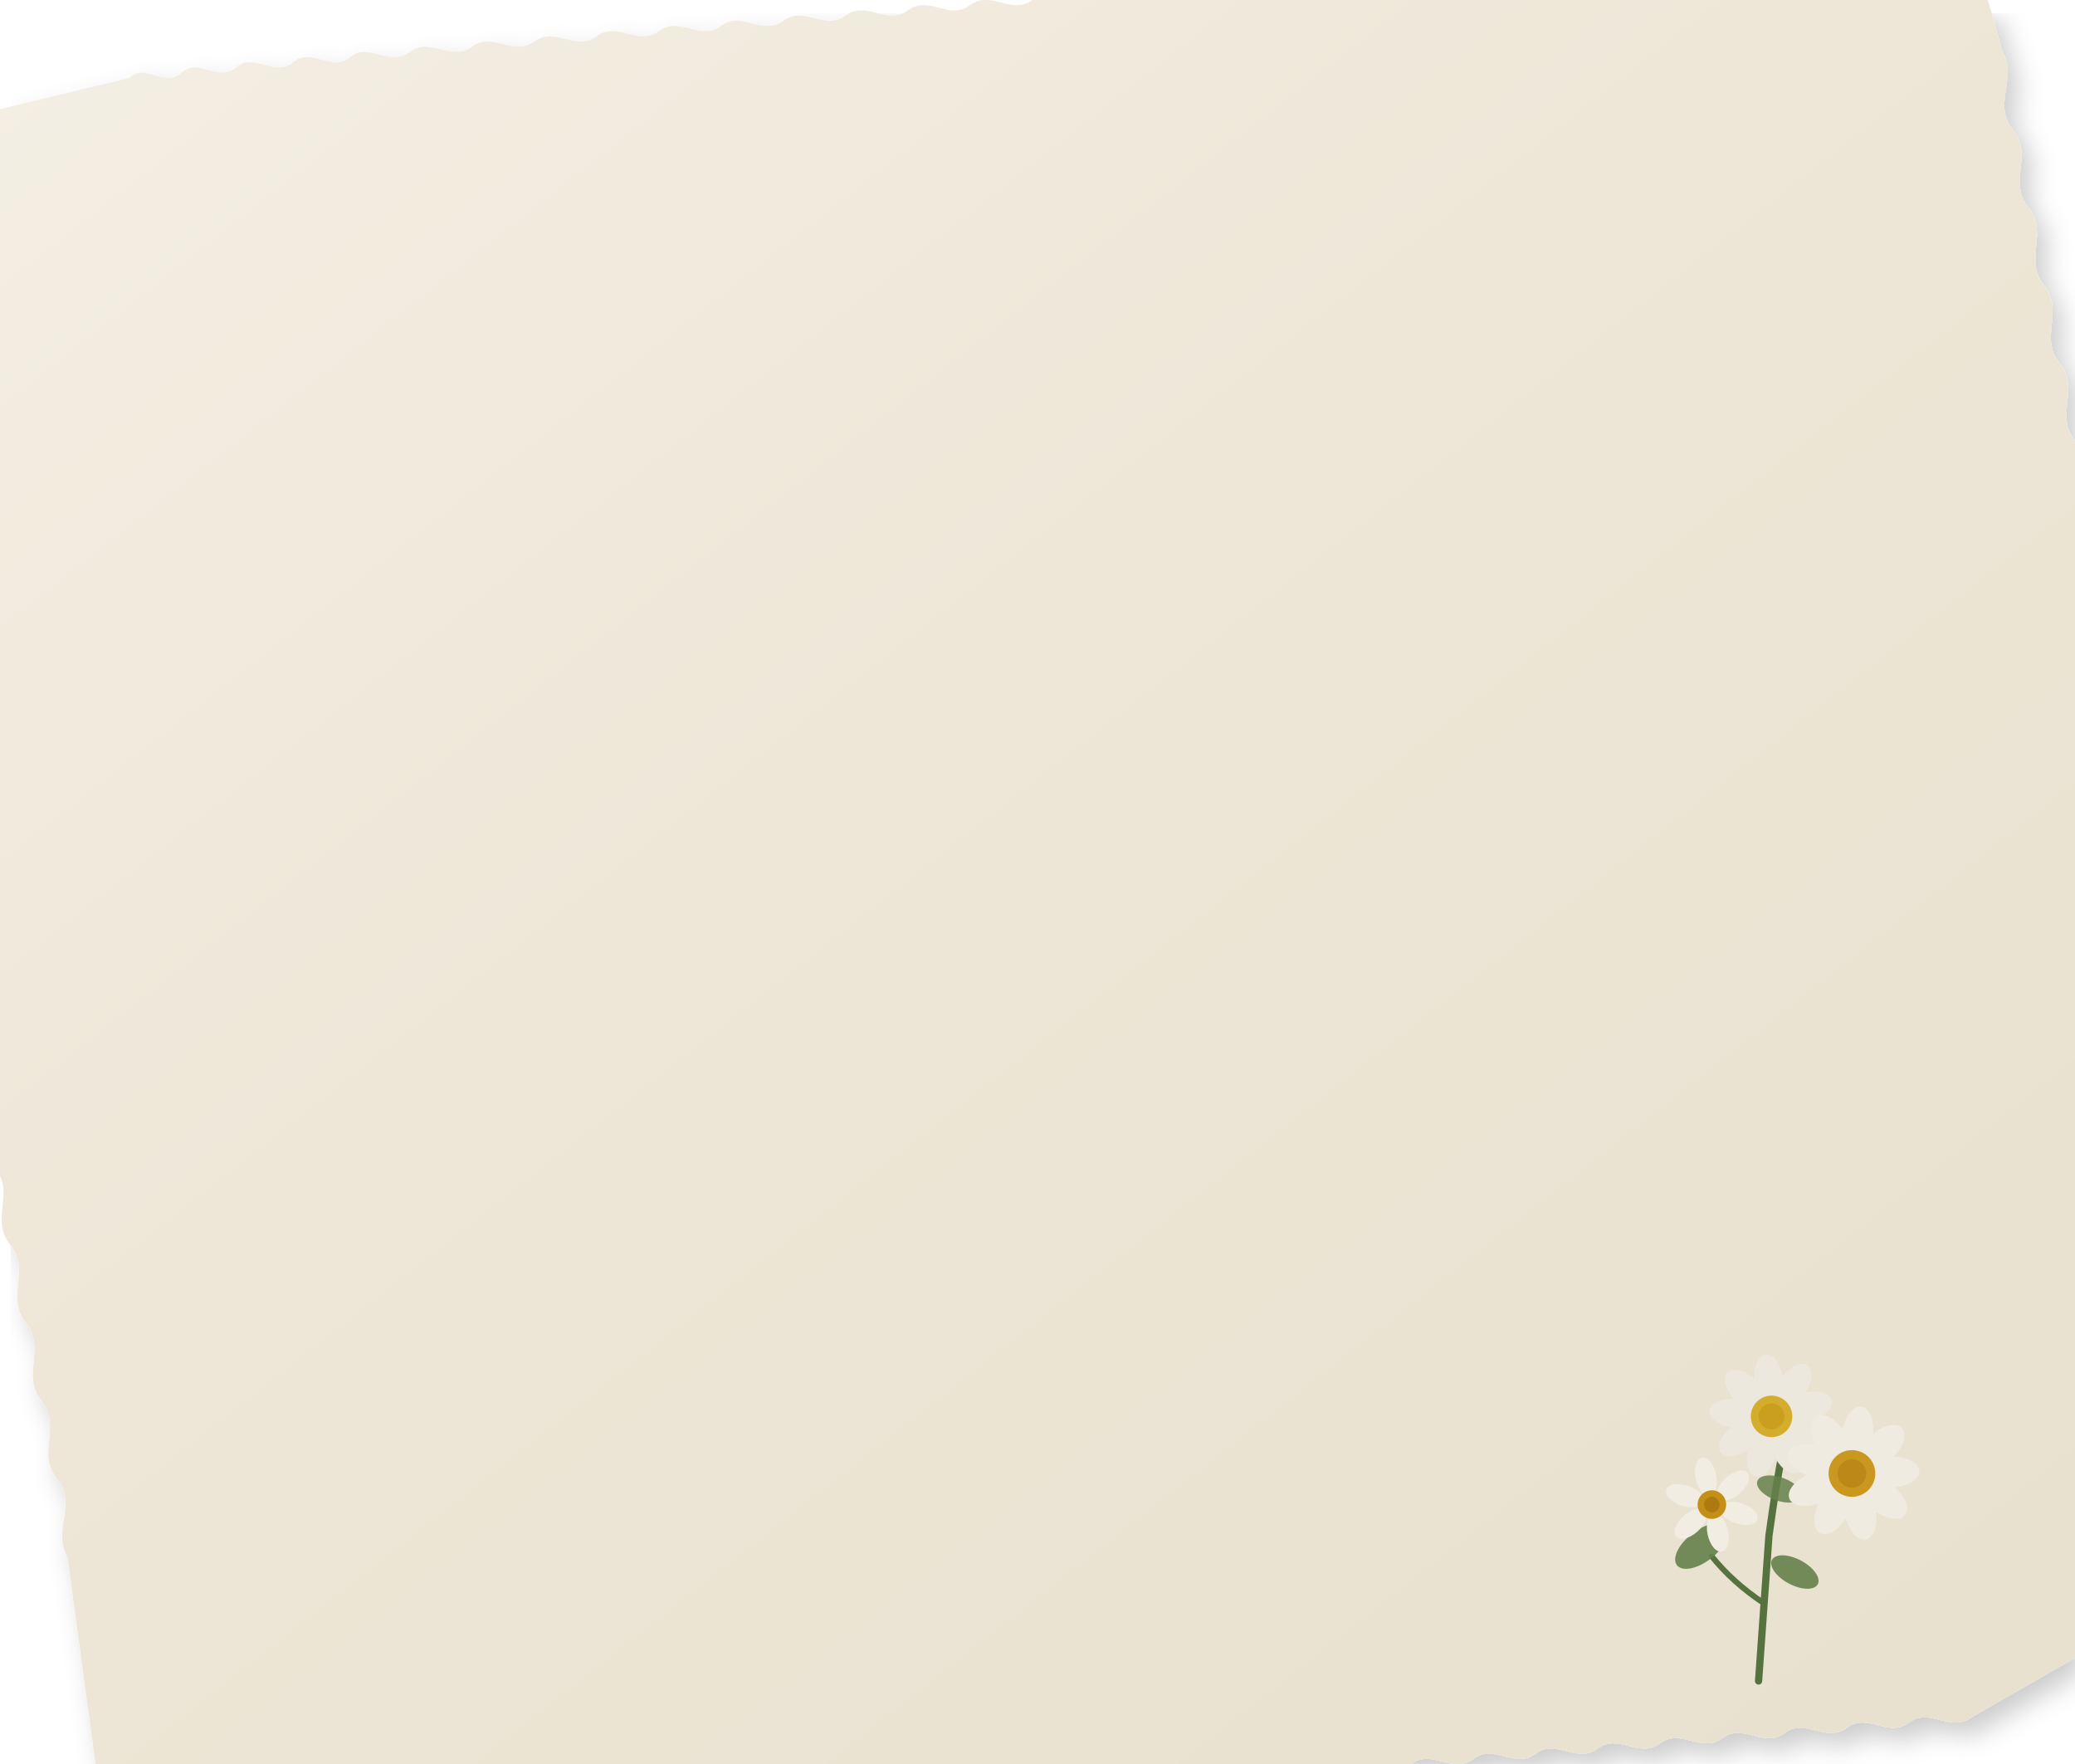
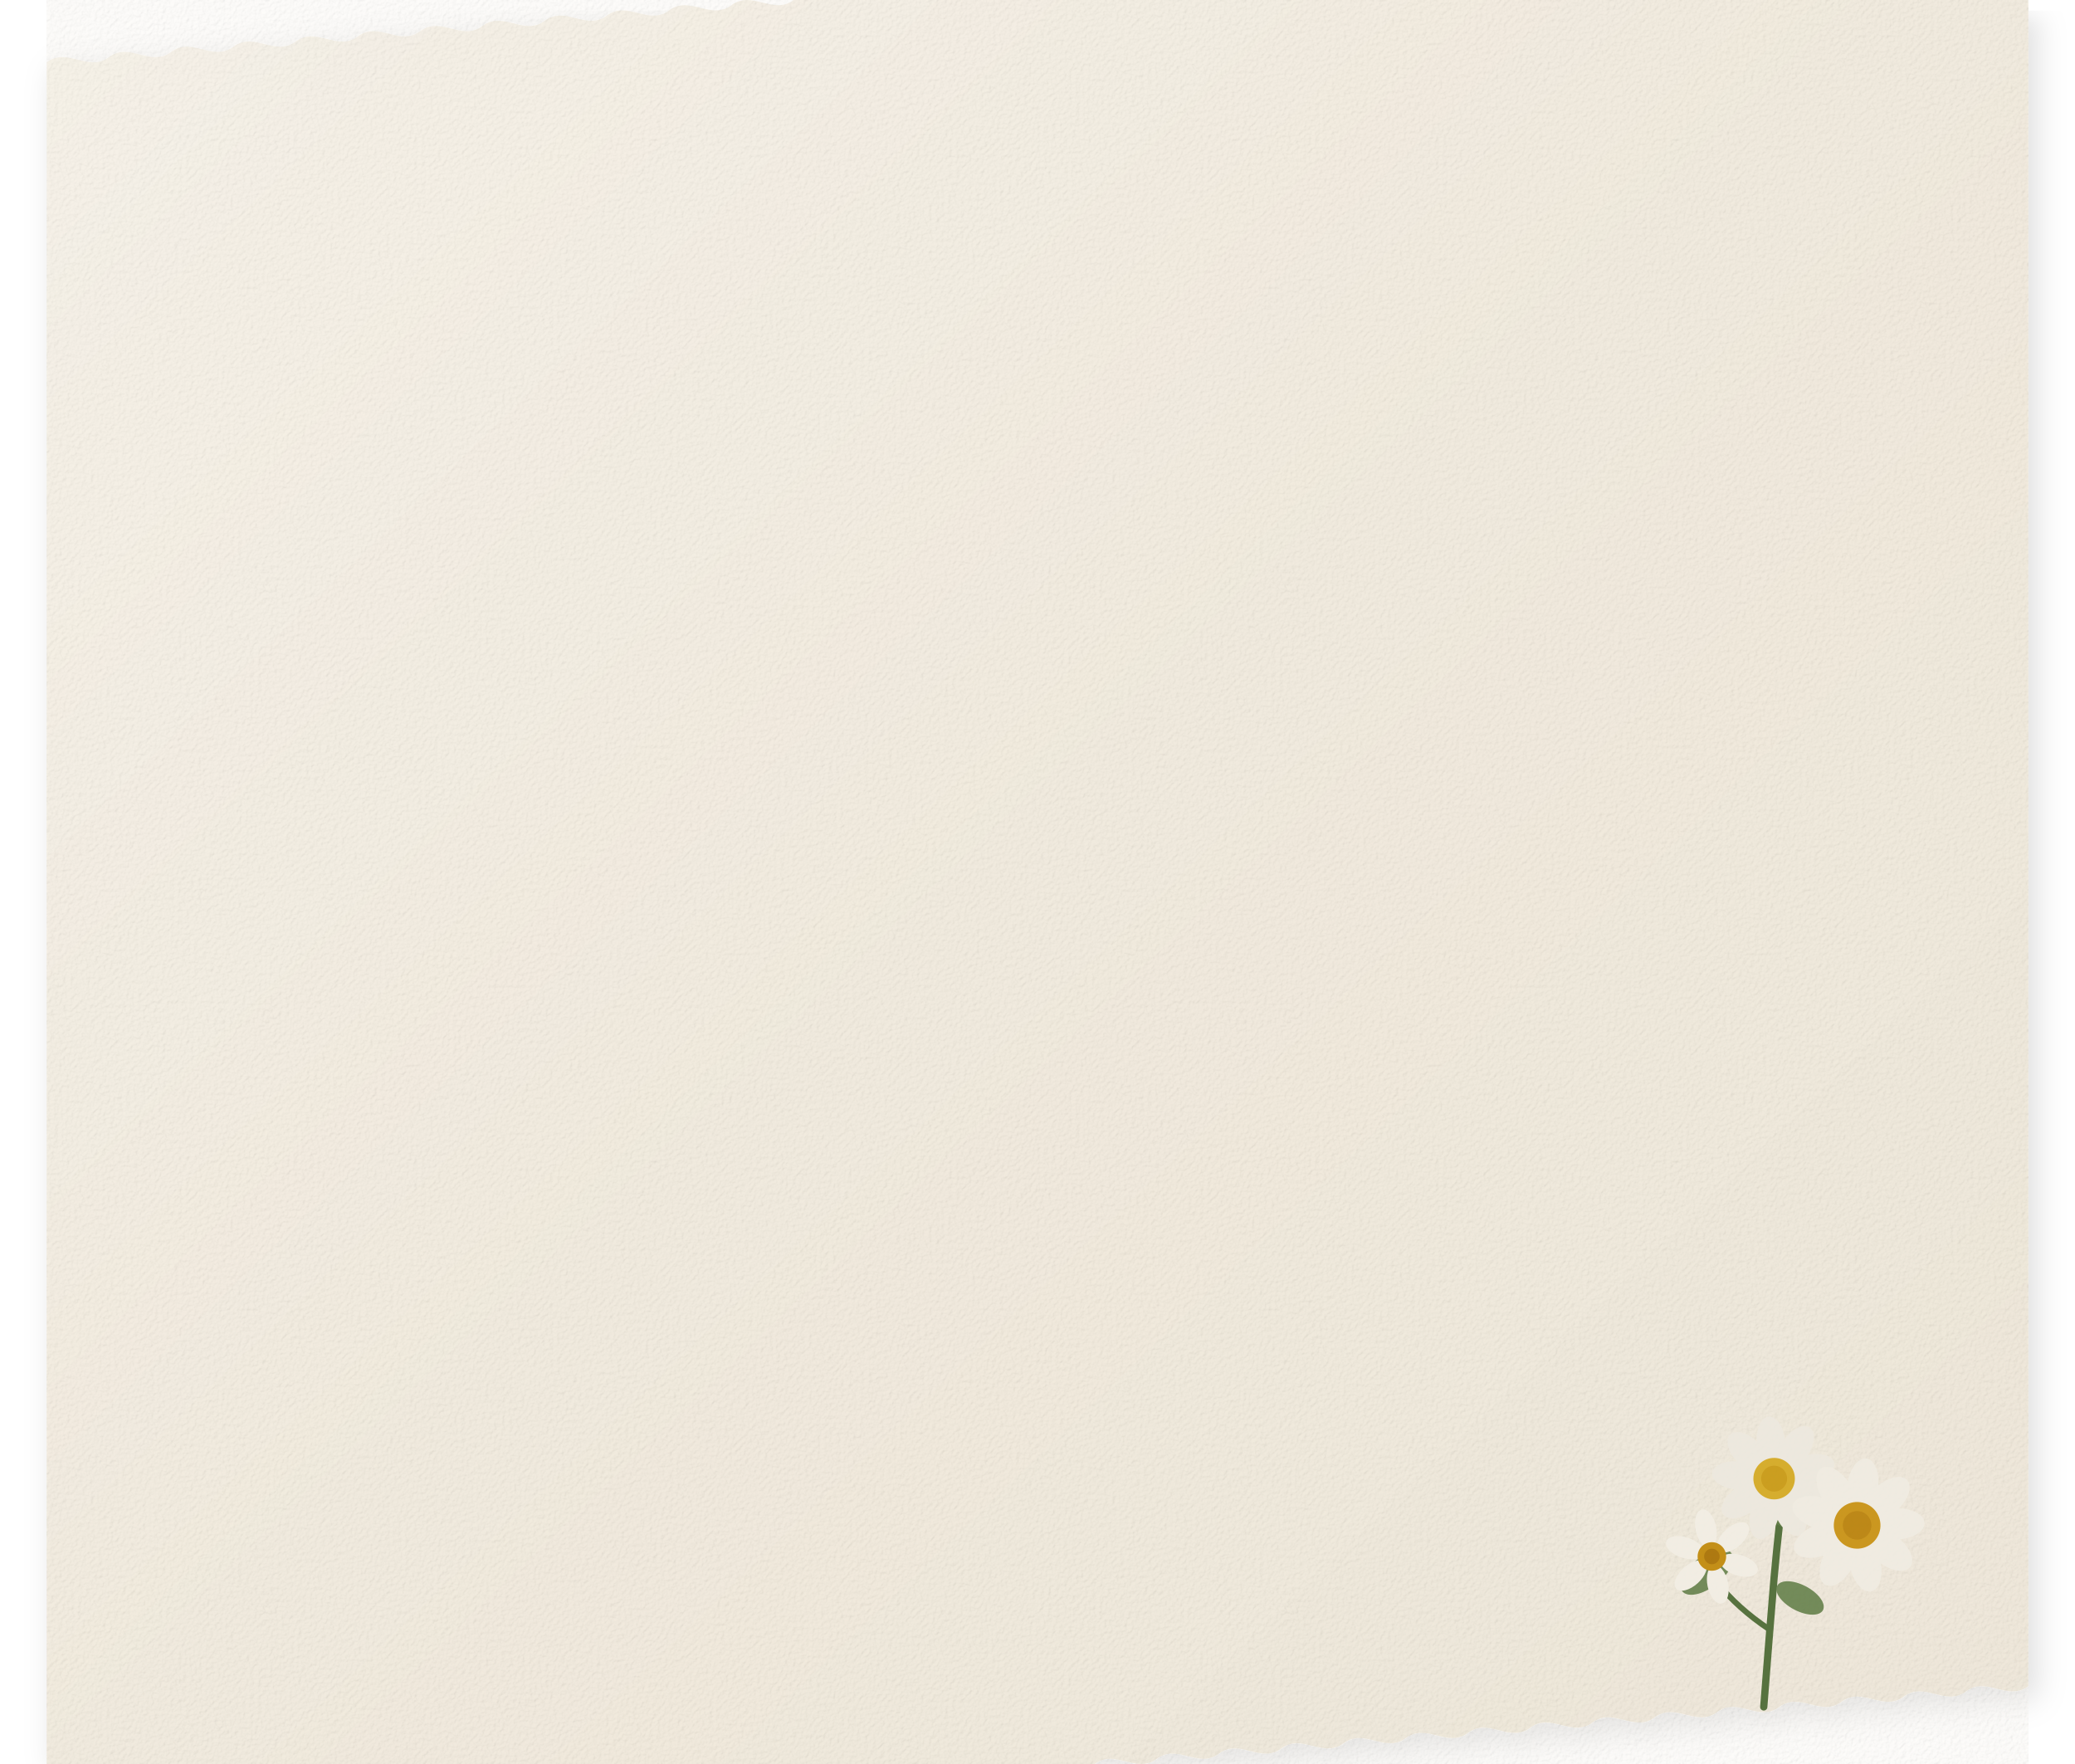
- <svg xmlns="http://www.w3.org/2000/svg" viewBox="0 0 800 680">
+ <svg xmlns="http://www.w3.org/2000/svg" viewBox="0 0 800 680" preserveAspectRatio="none">
  <defs>
-     <filter id="t" x="-5%" y="-5%" width="110%" height="110%">
-       <feTurbulence type="fractalNoise" baseFrequency="0.9 0.9" numOctaves="4" seed="2" result="n" />
-       <feDisplacementMap in="SourceGraphic" in2="n" scale="3" xChannelSelector="R" yChannelSelector="G" />
-     </filter>
-     <filter id="paper">
+     <filter id="paper" x="0" y="0" width="100%" height="100%">
      <feTurbulence type="fractalNoise" baseFrequency="0.65 0.65" numOctaves="3" seed="5" result="noise" />
-       <feDiffuseLighting in="noise" lighting-color="#f0e9dc" surfaceScale="1.5" result="light">
+       <feDiffuseLighting in="noise" lighting-color="#f0e9dc" surfaceScale="1.2" result="light">
        <feDistantLight azimuth="45" elevation="70" />
      </feDiffuseLighting>
      <feComposite in="light" in2="SourceGraphic" operator="multiply" />
+     </filter>
+     <filter id="shadow" x="-4%" y="-4%" width="108%" height="108%">
+       <feDropShadow dx="3" dy="4" stdDeviation="6" flood-color="#0002" />
    </filter>
    <linearGradient id="bg" x1="0" y1="0" x2="1" y2="1">
      <stop offset="0%" stop-color="#f5f0e6" />
      <stop offset="50%" stop-color="#ede5d5" />
      <stop offset="100%" stop-color="#e8e0ce" />
    </linearGradient>
-     <filter id="shadow">
-       <feDropShadow dx="4" dy="5" stdDeviation="5" flood-color="#0003" />
-     </filter>
  </defs>
-   <path filter="url(#shadow)" fill="url(#bg)" d="M50,30 C56,24 63,34 70,28 C77,22 84,32 91,26 C98,20 106,30 113,24        C120,18 128,28 135,22 C142,16 150,26 158,20 C166,14 174,24 182,18        C190,12 198,22 206,16 C214,10 222,20 230,14 C238,8 246,18 254,12        C262,6 270,16 278,10 C286,4 294,14 302,8 C310,2 318,12 326,6        C334,0 342,10 350,4 C358,-2 366,8 374,2 C382,-4 390,6 398,0        C406,-6 414,4 422,-2 C430,-8 438,2 446,-4 C454,-10 462,0 470,-6        C478,-12 486,-2 494,-8 C502,-14 510,-4 518,-10 C526,-16 534,-6 542,-12        C550,-18 558,-8 566,-14 C574,-20 582,-10 590,-16 C598,-22 606,-12 614,-18        C622,-24 630,-14 638,-20 C646,-26 654,-16 662,-22 C670,-28 678,-18 686,-24        C694,-30 702,-20 710,-26 C718,-32 726,-22 734,-28 C742,-34 750,-24 758,-30        L772,20        C778,30 768,40 776,50 C784,60 774,70 782,80 C790,90 780,100 788,110        C796,120 786,130 794,140 C802,150 792,160 800,170 C808,180 798,190 806,200        C814,210 804,220 812,230 C820,240 810,250 818,260 C826,270 816,280 824,290        C832,300 822,310 830,320 C838,330 828,340 836,350 C844,360 834,370 842,380        C850,390 840,400 848,410 C856,420 846,430 854,440 C862,450 852,460 860,470        C868,480 858,490 866,500 C874,510 864,520 872,530 C880,540 870,550 878,560        C886,570 876,580 882,592        L760,662        C752,668 744,658 736,664 C728,670 720,660 712,666 C704,672 696,662 688,668        C680,674 672,664 664,670 C656,676 648,666 640,672 C632,678 624,668 616,674        C608,680 600,670 592,676 C584,682 576,672 568,678 C560,684 552,674 544,680        C536,686 528,676 520,682 C512,688 504,678 496,684 C488,690 480,680 472,686        C464,692 456,682 448,688 C440,694 432,684 424,690 C416,696 408,686 400,692        C392,698 384,688 376,694 C368,700 360,690 352,696 C344,702 336,692 328,698        C320,704 312,694 304,700 C296,706 288,696 280,702 C272,708 264,698 256,704        C248,710 240,700 232,706 C224,712 216,702 208,708 C200,714 192,704 184,710        C176,716 168,706 160,712 C152,718 144,708 136,714 C128,720 120,710 112,716        C104,722 96,712 88,718 C80,724 72,714 64,720 C56,726 48,716 42,718        L26,600        C20,590 30,580 22,570 C14,560 24,550 16,540 C8,530 18,520 10,510        C2,500 12,490 4,480 C-4,470 6,460 -2,450 C-10,440 0,430 -8,420        C-16,410 -6,400 -14,390 C-22,380 -12,370 -20,360 C-28,350 -18,340 -26,330        C-34,320 -24,310 -32,300 C-40,290 -30,280 -38,270 C-46,260 -36,250 -44,240        C-52,230 -42,220 -50,210 C-58,200 -48,190 -56,180 C-64,170 -54,160 -62,150        C-70,140 -60,130 -68,120 C-76,110 -66,100 -74,90 C-82,80 -72,70 -66,58        Z" />
-   <g opacity="0.92">
-     <path d="M678,648 Q680,620 682,592 Q685,570 688,556" fill="none" stroke="#4a6832" stroke-width="2.8" stroke-linecap="round" />
-     <path d="M680,618 Q668,610 660,600" fill="none" stroke="#4a6832" stroke-width="2.2" stroke-linecap="round" />
-     <ellipse cx="656" cy="596" rx="12" ry="6" fill="#5a7840" transform="rotate(-38 656 596)" opacity="0.9" />
-     <ellipse cx="692" cy="606" rx="10" ry="5" fill="#5a7840" transform="rotate(28 692 606)" opacity="0.9" />
-     <ellipse cx="686" cy="574" rx="9" ry="4.5" fill="#5a7840" transform="rotate(20 686 574)" opacity="0.85" />
-     <g transform="translate(683,546) rotate(-5)">
+   <path filter="url(#shadow)" fill="url(#bg)" d="       M18,24       C26,18 34,28 42,22 C50,16 58,26 66,20 C74,14 82,24 90,18       C98,12 106,22 114,16 C122,10 130,20 138,14 C146,8  154,18 162,12       C170,6  178,16 186,10 C194,4  202,14 210,8  C218,2  226,12 234,6       C242,0  250,10 258,4  C266,-2 274,8  282,2  C290,-4 298,6  306,0       C314,-6 322,4  330,-2 C338,-8 346,2  354,-4 C362,-10 370,0 378,-6       C386,-12 394,-2 402,-8 C410,-14 418,-4 426,-10 C434,-16 442,-6 450,-12       C458,-18 466,-8 474,-14 C482,-20 490,-10 498,-16 C506,-22 514,-12 522,-18       C530,-24 538,-14 546,-20 C554,-26 562,-16 570,-22 C578,-28 586,-18 594,-24       C602,-30 610,-20 618,-26 C626,-32 634,-22 642,-28 C650,-34 658,-24 666,-30       C674,-36 682,-26 690,-32 C698,-38 706,-28 714,-34 C722,-40 730,-30 738,-36       C746,-42 754,-32 762,-38 C770,-44 778,-34 782,-30       L782,650       C774,656 766,646 758,652 C750,658 742,648 734,654 C726,660 718,650 710,656       C702,662 694,652 686,658 C678,664 670,654 662,660 C654,666 646,656 638,662       C630,668 622,658 614,664 C606,670 598,660 590,666 C582,672 574,662 566,668       C558,674 550,664 542,670 C534,676 526,666 518,672 C510,678 502,668 494,674       C486,680 478,670 470,676 C462,682 454,672 446,678 C438,684 430,674 422,680       C414,686 406,676 398,682 C390,688 382,678 374,684 C366,690 358,680 350,686       C342,692 334,682 326,688 C318,694 310,684 302,690 C294,696 286,686 278,692       C270,698 262,688 254,694 C246,700 238,690 230,696 C222,702 214,692 206,698       C198,704 190,694 182,700 C174,706 166,696 158,702 C150,708 142,698 134,704       C126,710 118,700 110,706 C102,712 94,702 86,708 C78,714 70,704 62,710       C54,716 46,706 38,712 C30,718 22,708 18,704       Z     " />
+   <path filter="url(#paper)" fill="url(#bg)" opacity="0.35" d="       M18,24       C26,18 34,28 42,22 C50,16 58,26 66,20 C74,14 82,24 90,18       C98,12 106,22 114,16 C122,10 130,20 138,14 C146,8  154,18 162,12       C170,6  178,16 186,10 C194,4  202,14 210,8  C218,2  226,12 234,6       C242,0  250,10 258,4  C266,-2 274,8  282,2  C290,-4 298,6  306,0       C314,-6 322,4  330,-2 C338,-8 346,2  354,-4 C362,-10 370,0 378,-6       C386,-12 394,-2 402,-8 C410,-14 418,-4 426,-10 C434,-16 442,-6 450,-12       C458,-18 466,-8 474,-14 C482,-20 490,-10 498,-16 C506,-22 514,-12 522,-18       C530,-24 538,-14 546,-20 C554,-26 562,-16 570,-22 C578,-28 586,-18 594,-24       C602,-30 610,-20 618,-26 C626,-32 634,-22 642,-28 C650,-34 658,-24 666,-30       C674,-36 682,-26 690,-32 C698,-38 706,-28 714,-34 C722,-40 730,-30 738,-36       C746,-42 754,-32 762,-38 C770,-44 778,-34 782,-30       L782,650       C774,656 766,646 758,652 C750,658 742,648 734,654 C726,660 718,650 710,656       C702,662 694,652 686,658 C678,664 670,654 662,660 C654,666 646,656 638,662       C630,668 622,658 614,664 C606,670 598,660 590,666 C582,672 574,662 566,668       C558,674 550,664 542,670 C534,676 526,666 518,672 C510,678 502,668 494,674       C486,680 478,670 470,676 C462,682 454,672 446,678 C438,684 430,674 422,680       C414,686 406,676 398,682 C390,688 382,678 374,684 C366,690 358,680 350,686       C342,692 334,682 326,688 C318,694 310,684 302,690 C294,696 286,686 278,692       C270,698 262,688 254,694 C246,700 238,690 230,696 C222,702 214,692 206,698       C198,704 190,694 182,700 C174,706 166,696 158,702 C150,708 142,698 134,704       C126,710 118,700 110,706 C102,712 94,702 86,708 C78,714 70,704 62,710       C54,716 46,706 38,712 C30,718 22,708 18,704       Z     " />
+   <g transform="translate(660,590)" opacity="0.92">
+     <path d="M20,68 Q22,42 24,18 Q26,-4 28,-18" fill="none" stroke="#4a6832" stroke-width="2.8" stroke-linecap="round" />
+     <path d="M22,38 Q10,30 2,20" fill="none" stroke="#4a6832" stroke-width="2.2" stroke-linecap="round" />
+     <ellipse cx="-2" cy="16" rx="12" ry="6" fill="#5a7840" transform="rotate(-38 -2 16)" opacity="0.9" />
+     <ellipse cx="34" cy="26" rx="10" ry="5" fill="#5a7840" transform="rotate(28 34 26)" opacity="0.9" />
+     <ellipse cx="28" cy="-6" rx="9" ry="4.5" fill="#5a7840" transform="rotate(20 28 -6)" opacity="0.85" />
+     <g transform="translate(24,-20) rotate(-5)">
      <ellipse rx="5.5" ry="10" fill="#ede8de" transform="rotate(0)   translate(0,-14)" />
      <ellipse rx="5.5" ry="10" fill="#ede8de" transform="rotate(40)  translate(0,-14)" />
      <ellipse rx="5.5" ry="10" fill="#ede8de" transform="rotate(80)  translate(0,-14)" />
      <ellipse rx="5.5" ry="10" fill="#ede8de" transform="rotate(120) translate(0,-14)" />
      <ellipse rx="5.5" ry="10" fill="#ede8de" transform="rotate(160) translate(0,-14)" />
      <ellipse rx="5.5" ry="10" fill="#ede8de" transform="rotate(200) translate(0,-14)" />
      <ellipse rx="5.5" ry="10" fill="#ede8de" transform="rotate(240) translate(0,-14)" />
      <ellipse rx="5.5" ry="10" fill="#ede8de" transform="rotate(280) translate(0,-14)" />
      <ellipse rx="5.5" ry="10" fill="#ede8de" transform="rotate(320) translate(0,-14)" />
      <circle r="8" fill="#d4a820" />
      <circle r="5" fill="#c89810" />
    </g>
-     <g transform="translate(714,568) rotate(8)">
+     <g transform="translate(56,-2) rotate(8)">
      <ellipse rx="6" ry="11" fill="#f0ece2" transform="rotate(0)   translate(0,-15)" />
      <ellipse rx="6" ry="11" fill="#f0ece2" transform="rotate(40)  translate(0,-15)" />
      <ellipse rx="6" ry="11" fill="#f0ece2" transform="rotate(80)  translate(0,-15)" />
      <ellipse rx="6" ry="11" fill="#f0ece2" transform="rotate(120) translate(0,-15)" />
      <ellipse rx="6" ry="11" fill="#f0ece2" transform="rotate(160) translate(0,-15)" />
      <ellipse rx="6" ry="11" fill="#f0ece2" transform="rotate(200) translate(0,-15)" />
      <ellipse rx="6" ry="11" fill="#f0ece2" transform="rotate(240) translate(0,-15)" />
      <ellipse rx="6" ry="11" fill="#f0ece2" transform="rotate(280) translate(0,-15)" />
      <ellipse rx="6" ry="11" fill="#f0ece2" transform="rotate(320) translate(0,-15)" />
      <circle r="9" fill="#c89010" />
      <circle r="5.5" fill="#b88008" />
    </g>
-     <g transform="translate(660,580) rotate(-12)">
+     <g transform="translate(0,10) rotate(-12)">
      <ellipse rx="4" ry="7.5" fill="#f2eee4" transform="rotate(0)   translate(0,-11)" />
      <ellipse rx="4" ry="7.5" fill="#f2eee4" transform="rotate(60)  translate(0,-11)" />
      <ellipse rx="4" ry="7.5" fill="#f2eee4" transform="rotate(120) translate(0,-11)" />
      <ellipse rx="4" ry="7.5" fill="#f2eee4" transform="rotate(180) translate(0,-11)" />
      <ellipse rx="4" ry="7.5" fill="#f2eee4" transform="rotate(240) translate(0,-11)" />
      <ellipse rx="4" ry="7.5" fill="#f2eee4" transform="rotate(300) translate(0,-11)" />
      <circle r="5.5" fill="#c08808" />
      <circle r="3" fill="#a87000" />
    </g>
  </g>
</svg>
